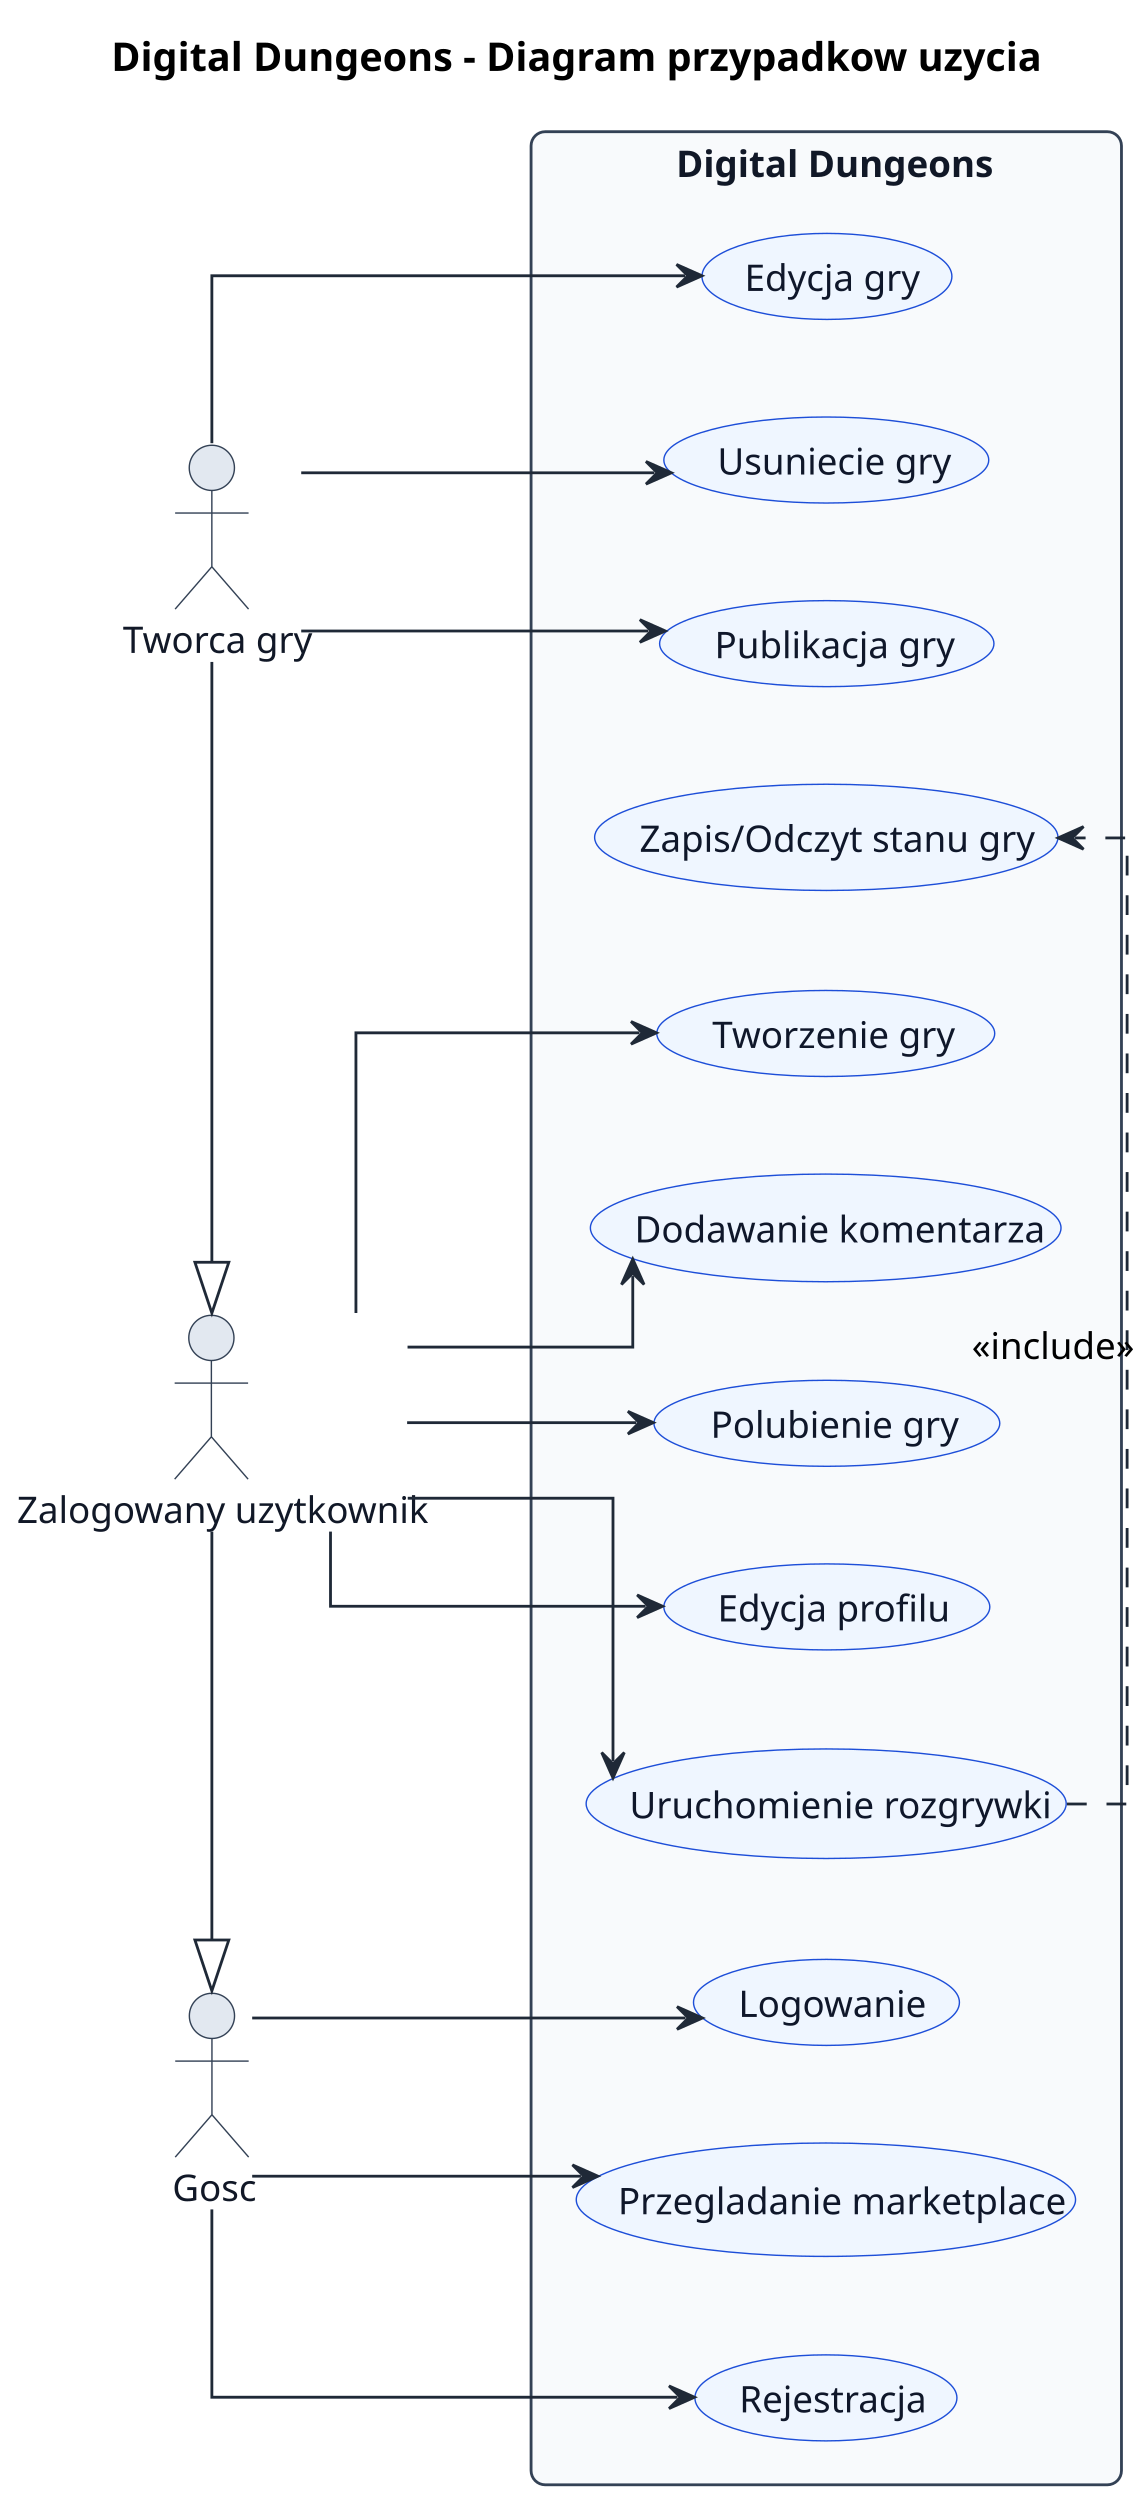
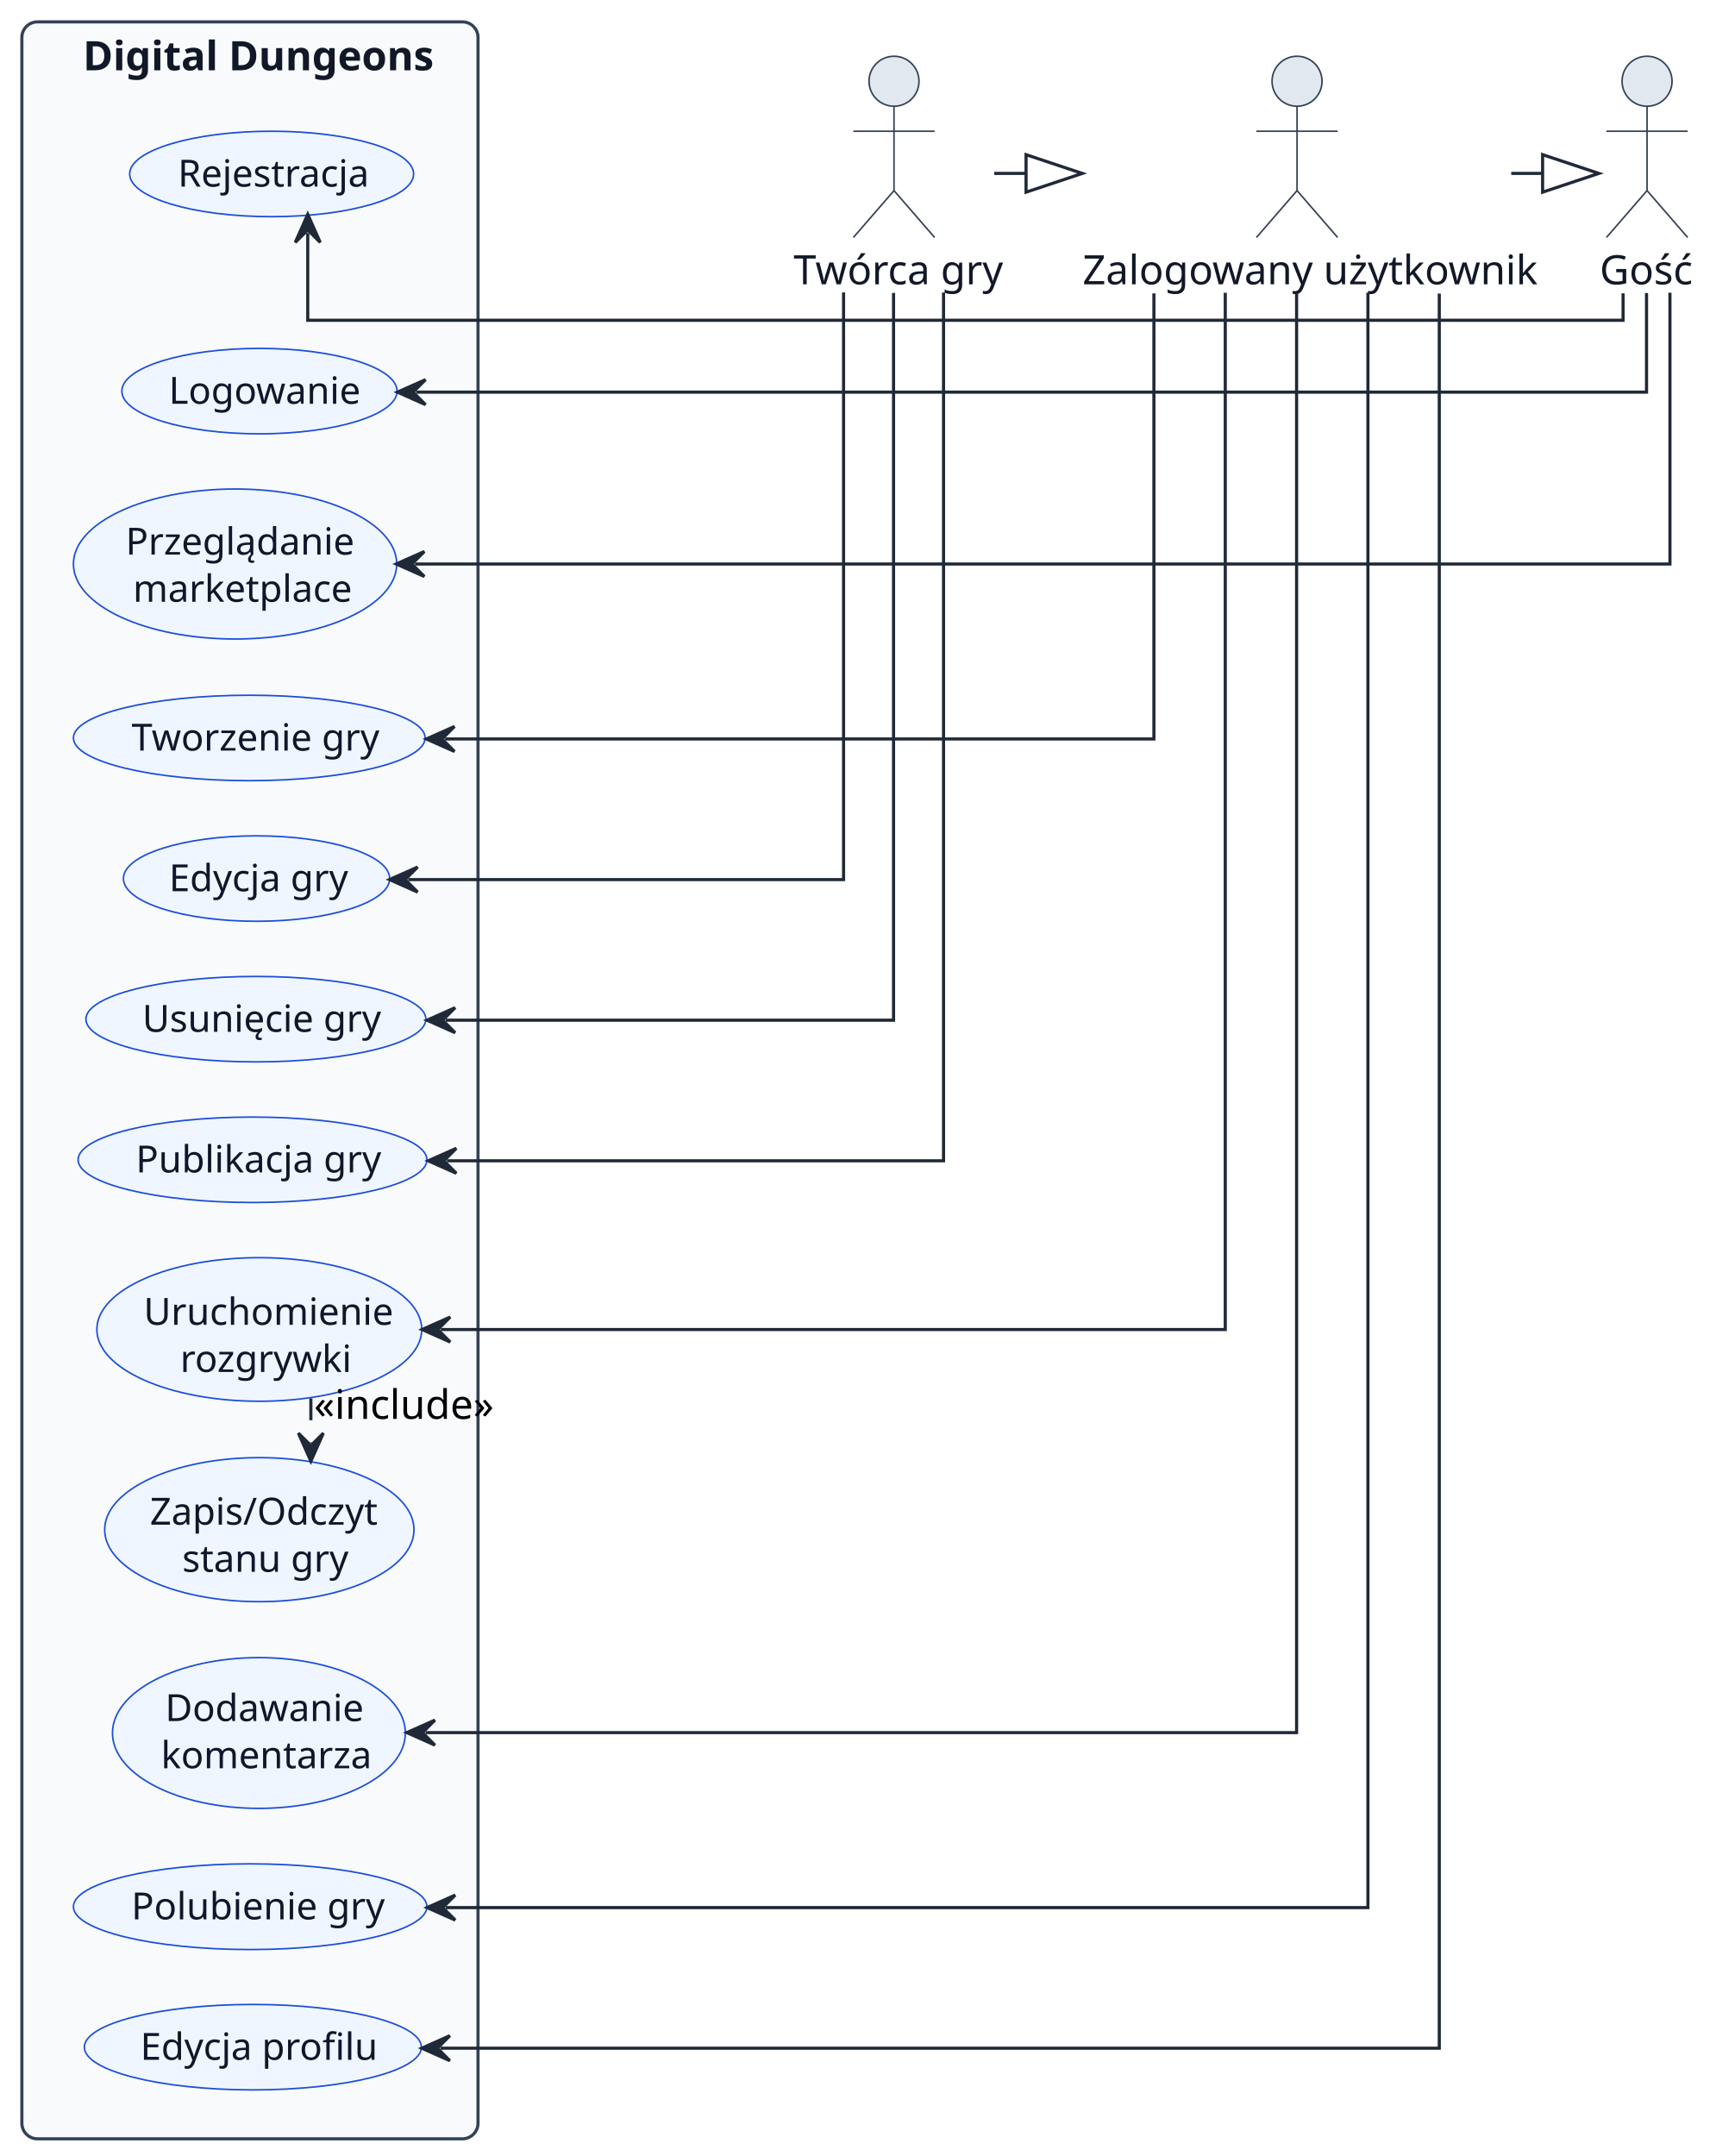
- <svg xmlns="http://www.w3.org/2000/svg" contentStyleType="text/css" data-diagram-type="DESCRIPTION" height="885px" preserveAspectRatio="none" style="width:406px;height:885px;background:#FFFFFF;" version="1.1" viewBox="0 0 406 885" width="406px" zoomAndPan="magnify">
+ <svg xmlns="http://www.w3.org/2000/svg" contentStyleType="text/css" data-diagram-type="DESCRIPTION" height="690px" preserveAspectRatio="none" style="width:549px;height:690px;background:#FFFFFF;" version="1.1" viewBox="0 0 549 690" width="549px" zoomAndPan="magnify">
  <defs />
  <g>
-     <g class="title" data-source-line="2">
-       <text fill="#000000" font-family="'Segoe UI'" font-size="14" font-weight="bold" lengthAdjust="spacing" textLength="313.865" x="39.378" y="25.107">Digital Dungeons - Diagram przypadkow uzycia</text>
+     <g class="cluster" data-qualified-name="Digital Dungeons" data-source-line="21" id="ent0007">
+       <rect fill="#F8FAFC" height="677.5" rx="5" ry="5" style="stroke:#334155;stroke-width:1;" width="146" x="7" y="7" />
+       <text fill="#111827" font-family="'Book Antiqua'" font-size="13" font-weight="bold" lengthAdjust="spacing" textLength="106.888" x="26.556" y="22.495">Digital Dungeons</text>
    </g>
-     <g class="cluster" data-qualified-name="Digital Dungeons" data-source-line="12" id="ent0007">
-       <rect fill="#F8FAFC" height="833" rx="5" ry="5" style="stroke:#334155;stroke-width:1;" width="209" x="188" y="46.621" />
-       <text fill="#111827" font-family="'Segoe UI'" font-size="13" font-weight="bold" lengthAdjust="spacing" textLength="106.285" x="239.357" y="62.649">Digital Dungeons</text>
+     <g class="entity" data-qualified-name="Digital Dungeons.UC1" data-source-line="22" id="ent0008">
+       <ellipse cx="86.943" cy="55.673" fill="#EFF6FF" rx="45.443" ry="13.673" style="stroke:#1D4ED8;stroke-width:0.5;" />
+       <text fill="#0F172A" font-family="'Book Antiqua'" font-size="12" lengthAdjust="spacing" textLength="60.023" x="56.931" y="59.72">Rejestracja</text>
    </g>
-     <g class="entity" data-qualified-name="Digital Dungeons.UC1" data-source-line="13" id="ent0008">
-       <ellipse cx="292.377" cy="848.848" fill="#EFF6FF" rx="46.377" ry="15.227" style="stroke:#1D4ED8;stroke-width:0.5;" />
-       <text fill="#0F172A" font-family="'Segoe UI'" font-size="13" lengthAdjust="spacing" textLength="61.344" x="261.705" y="853.993">Rejestracja</text>
+     <g class="entity" data-qualified-name="Digital Dungeons.UC2" data-source-line="23" id="ent0009">
+       <ellipse cx="83.047" cy="125.173" fill="#EFF6FF" rx="44.047" ry="13.673" style="stroke:#1D4ED8;stroke-width:0.5;" />
+       <text fill="#0F172A" font-family="'Book Antiqua'" font-size="12" lengthAdjust="spacing" textLength="58.049" x="54.022" y="129.22">Logowanie</text>
    </g>
-     <g class="entity" data-qualified-name="Digital Dungeons.UC2" data-source-line="14" id="ent0009">
-       <ellipse cx="292.568" cy="708.848" fill="#EFF6FF" rx="47.068" ry="15.227" style="stroke:#1D4ED8;stroke-width:0.5;" />
-       <text fill="#0F172A" font-family="'Segoe UI'" font-size="13" lengthAdjust="spacing" textLength="62.321" x="261.407" y="713.993">Logowanie</text>
+     <g class="entity" data-qualified-name="Digital Dungeons.UC3" data-source-line="24" id="ent0010">
+       <ellipse cx="75.238" cy="180.504" fill="#EFF6FF" rx="51.738" ry="24.003" style="stroke:#1D4ED8;stroke-width:0.5;" />
+       <text fill="#0F172A" font-family="'Book Antiqua'" font-size="12" lengthAdjust="spacing" textLength="70.049" x="40.213" y="177.492">Przeglądanie</text>
+       <text fill="#0F172A" font-family="'Book Antiqua'" font-size="12" lengthAdjust="spacing" textLength="65.361" x="42.557" y="192.585">marketplace</text>
    </g>
-     <g class="entity" data-qualified-name="Digital Dungeons.UC3" data-source-line="15" id="ent0010">
-       <ellipse cx="292.37" cy="778.695" fill="#EFF6FF" rx="88.37" ry="20.074" style="stroke:#1D4ED8;stroke-width:0.5;" />
-       <text fill="#0F172A" font-family="'Segoe UI'" font-size="13" lengthAdjust="spacing" textLength="147.234" x="218.753" y="783.841">Przegladanie marketplace</text>
+     <g class="entity" data-qualified-name="Digital Dungeons.UC4" data-source-line="25" id="ent0011">
+       <ellipse cx="79.786" cy="236.173" fill="#EFF6FF" rx="56.286" ry="13.673" style="stroke:#1D4ED8;stroke-width:0.5;" />
+       <text fill="#0F172A" font-family="'Book Antiqua'" font-size="12" lengthAdjust="spacing" textLength="75.357" x="42.107" y="240.22">Tworzenie gry</text>
    </g>
-     <g class="entity" data-qualified-name="Digital Dungeons.UC4" data-source-line="16" id="ent0011">
-       <ellipse cx="292.315" cy="365.848" fill="#EFF6FF" rx="59.815" ry="15.227" style="stroke:#1D4ED8;stroke-width:0.5;" />
-       <text fill="#0F172A" font-family="'Segoe UI'" font-size="13" lengthAdjust="spacing" textLength="80.349" x="252.141" y="370.993">Tworzenie gry</text>
+     <g class="entity" data-qualified-name="Digital Dungeons.UC5" data-source-line="26" id="ent0012">
+       <ellipse cx="82.113" cy="281.173" fill="#EFF6FF" rx="42.613" ry="13.673" style="stroke:#1D4ED8;stroke-width:0.5;" />
+       <text fill="#0F172A" font-family="'Book Antiqua'" font-size="12" lengthAdjust="spacing" textLength="56.022" x="54.102" y="285.22">Edycja gry</text>
    </g>
-     <g class="entity" data-qualified-name="Digital Dungeons.UC5" data-source-line="17" id="ent0012">
-       <ellipse cx="292.736" cy="97.848" fill="#EFF6FF" rx="44.236" ry="15.227" style="stroke:#1D4ED8;stroke-width:0.5;" />
-       <text fill="#0F172A" font-family="'Segoe UI'" font-size="13" lengthAdjust="spacing" textLength="58.316" x="263.578" y="102.993">Edycja gry</text>
+     <g class="entity" data-qualified-name="Digital Dungeons.UC6" data-source-line="27" id="ent0013">
+       <ellipse cx="81.905" cy="326.173" fill="#EFF6FF" rx="54.405" ry="13.673" style="stroke:#1D4ED8;stroke-width:0.5;" />
+       <text fill="#0F172A" font-family="'Book Antiqua'" font-size="12" lengthAdjust="spacing" textLength="72.697" x="45.556" y="330.22">Usunięcie gry</text>
    </g>
-     <g class="entity" data-qualified-name="Digital Dungeons.UC6" data-source-line="18" id="ent0013">
-       <ellipse cx="292.508" cy="162.848" fill="#EFF6FF" rx="57.508" ry="15.227" style="stroke:#1D4ED8;stroke-width:0.5;" />
-       <text fill="#0F172A" font-family="'Segoe UI'" font-size="13" lengthAdjust="spacing" textLength="77.086" x="253.965" y="167.993">Usuniecie gry</text>
+     <g class="entity" data-qualified-name="Digital Dungeons.UC7" data-source-line="28" id="ent0014">
+       <ellipse cx="80.822" cy="371.173" fill="#EFF6FF" rx="55.822" ry="13.673" style="stroke:#1D4ED8;stroke-width:0.5;" />
+       <text fill="#0F172A" font-family="'Book Antiqua'" font-size="12" lengthAdjust="spacing" textLength="74.701" x="43.471" y="375.22">Publikacja gry</text>
    </g>
-     <g class="entity" data-qualified-name="Digital Dungeons.UC7" data-source-line="19" id="ent0014">
-       <ellipse cx="292.678" cy="227.848" fill="#EFF6FF" rx="59.178" ry="15.227" style="stroke:#1D4ED8;stroke-width:0.5;" />
-       <text fill="#0F172A" font-family="'Segoe UI'" font-size="13" lengthAdjust="spacing" textLength="79.447" x="252.954" y="232.993">Publikacja gry</text>
+     <g class="entity" data-qualified-name="Digital Dungeons.UC8" data-source-line="29" id="ent0015">
+       <ellipse cx="82.995" cy="425.478" fill="#EFF6FF" rx="51.995" ry="22.978" style="stroke:#1D4ED8;stroke-width:0.5;" />
+       <text fill="#0F172A" font-family="'Book Antiqua'" font-size="12" lengthAdjust="spacing" textLength="74.033" x="45.978" y="423.984">Uruchomienie</text>
+       <text fill="#0F172A" font-family="'Book Antiqua'" font-size="12" lengthAdjust="spacing" textLength="50.672" x="57.659" y="439.077">rozgrywki</text>
    </g>
-     <g class="entity" data-qualified-name="Digital Dungeons.UC8" data-source-line="20" id="ent0015">
-       <ellipse cx="292.466" cy="638.514" fill="#EFF6FF" rx="84.966" ry="19.393" style="stroke:#1D4ED8;stroke-width:0.5;" />
-       <text fill="#0F172A" font-family="'Segoe UI'" font-size="13" lengthAdjust="spacing" textLength="139.28" x="222.826" y="643.66">Uruchomienie rozgrywki</text>
+     <g class="entity" data-qualified-name="Digital Dungeons.UC9" data-source-line="30" id="ent0016">
+       <ellipse cx="83.002" cy="489.548" fill="#EFF6FF" rx="49.502" ry="23.049" style="stroke:#1D4ED8;stroke-width:0.5;" />
+       <text fill="#0F172A" font-family="'Book Antiqua'" font-size="12" lengthAdjust="spacing" textLength="70.019" x="47.992" y="487.947">Zapis/Odczyt</text>
+       <text fill="#0F172A" font-family="'Book Antiqua'" font-size="12" lengthAdjust="spacing" textLength="49.359" x="58.322" y="503.041">stanu gry</text>
    </g>
-     <g class="entity" data-qualified-name="Digital Dungeons.UC9" data-source-line="21" id="ent0016">
-       <ellipse cx="292.51" cy="296.423" fill="#EFF6FF" rx="82.01" ry="18.802" style="stroke:#1D4ED8;stroke-width:0.5;" />
-       <text fill="#0F172A" font-family="'Segoe UI'" font-size="13" lengthAdjust="spacing" textLength="132.273" x="226.374" y="301.569">Zapis/Odczyt stanu gry</text>
+     <g class="entity" data-qualified-name="Digital Dungeons.UC10" data-source-line="31" id="ent0017">
+       <ellipse cx="82.875" cy="554.626" fill="#EFF6FF" rx="46.875" ry="24.126" style="stroke:#1D4ED8;stroke-width:0.5;" />
+       <text fill="#0F172A" font-family="'Book Antiqua'" font-size="12" lengthAdjust="spacing" textLength="60.041" x="52.855" y="550.813">Dodawanie</text>
+       <text fill="#0F172A" font-family="'Book Antiqua'" font-size="12" lengthAdjust="spacing" textLength="62.695" x="51.528" y="565.907">komentarza</text>
    </g>
-     <g class="entity" data-qualified-name="Digital Dungeons.UC10" data-source-line="22" id="ent0017">
-       <ellipse cx="292.298" cy="434.681" fill="#EFF6FF" rx="83.298" ry="19.06" style="stroke:#1D4ED8;stroke-width:0.5;" />
-       <text fill="#0F172A" font-family="'Segoe UI'" font-size="13" lengthAdjust="spacing" textLength="135.338" x="224.629" y="439.826">Dodawanie komentarza</text>
+     <g class="entity" data-qualified-name="Digital Dungeons.UC11" data-source-line="32" id="ent0018">
+       <ellipse cx="80.07" cy="610.214" fill="#EFF6FF" rx="56.57" ry="13.714" style="stroke:#1D4ED8;stroke-width:0.5;" />
+       <text fill="#0F172A" font-family="'Book Antiqua'" font-size="12" lengthAdjust="spacing" textLength="76.049" x="42.045" y="614.261">Polubienie gry</text>
    </g>
-     <g class="entity" data-qualified-name="Digital Dungeons.UC11" data-source-line="23" id="ent0018">
-       <ellipse cx="292.711" cy="503.848" fill="#EFF6FF" rx="61.211" ry="15.227" style="stroke:#1D4ED8;stroke-width:0.5;" />
-       <text fill="#0F172A" font-family="'Segoe UI'" font-size="13" lengthAdjust="spacing" textLength="82.323" x="251.55" y="508.993">Polubienie gry</text>
+     <g class="entity" data-qualified-name="Digital Dungeons.UC12" data-source-line="33" id="ent0019">
+       <ellipse cx="80.936" cy="655.173" fill="#EFF6FF" rx="53.937" ry="13.673" style="stroke:#1D4ED8;stroke-width:0.5;" />
+       <text fill="#0F172A" font-family="'Book Antiqua'" font-size="12" lengthAdjust="spacing" textLength="72.035" x="44.919" y="659.22">Edycja profilu</text>
    </g>
-     <g class="entity" data-qualified-name="Digital Dungeons.UC12" data-source-line="24" id="ent0019">
-       <ellipse cx="292.697" cy="568.848" fill="#EFF6FF" rx="57.697" ry="15.227" style="stroke:#1D4ED8;stroke-width:0.5;" />
-       <text fill="#0F172A" font-family="'Segoe UI'" font-size="13" lengthAdjust="spacing" textLength="77.353" x="254.02" y="573.993">Edycja profilu</text>
+     <g class="entity" data-qualified-name="Guest" data-source-line="14" id="ent0002">
+       <ellipse cx="527.171" cy="26" fill="#E2E8F0" rx="8" ry="8" style="stroke:#334155;stroke-width:0.5;" />
+       <path d="M527.171,34 L527.171,61 M514.171,42 L540.171,42 M527.171,61 L514.171,76 M527.171,61 L540.171,76" fill="none" style="stroke:#334155;stroke-width:0.5;" />
+       <text fill="#111827" font-family="'Book Antiqua'" font-size="13" lengthAdjust="spacing" textLength="30.342" x="512" y="90.995">Gość</text>
    </g>
-     <g class="entity" data-qualified-name="Guest" data-source-line="5" id="ent0002">
-       <ellipse cx="75.028" cy="713.621" fill="#E2E8F0" rx="8" ry="8" style="stroke:#334155;stroke-width:0.5;" />
-       <path d="M75.028,721.621 L75.028,748.621 M62.028,729.621 L88.028,729.621 M75.028,748.621 L62.028,763.621 M75.028,748.621 L88.028,763.621" fill="none" style="stroke:#334155;stroke-width:0.5;" />
-       <text fill="#111827" font-family="'Segoe UI'" font-size="13" lengthAdjust="spacing" textLength="28.057" x="61" y="779.149">Gosc</text>
+     <g class="entity" data-qualified-name="User" data-source-line="15" id="ent0003">
+       <ellipse cx="415.144" cy="26" fill="#E2E8F0" rx="8" ry="8" style="stroke:#334155;stroke-width:0.5;" />
+       <path d="M415.144,34 L415.144,61 M402.144,42 L428.144,42 M415.144,61 L402.144,76 M415.144,61 L428.144,76" fill="none" style="stroke:#334155;stroke-width:0.5;" />
+       <text fill="#111827" font-family="'Book Antiqua'" font-size="13" lengthAdjust="spacing" textLength="137.287" x="346.5" y="90.995">Zalogowany użytkownik</text>
    </g>
-     <g class="entity" data-qualified-name="User" data-source-line="6" id="ent0003">
-       <ellipse cx="74.828" cy="473.621" fill="#E2E8F0" rx="8" ry="8" style="stroke:#334155;stroke-width:0.5;" />
-       <path d="M74.828,481.621 L74.828,508.621 M61.828,489.621 L87.828,489.621 M74.828,508.621 L61.828,523.621 M74.828,508.621 L87.828,523.621" fill="none" style="stroke:#334155;stroke-width:0.5;" />
-       <text fill="#111827" font-family="'Segoe UI'" font-size="13" lengthAdjust="spacing" textLength="137.655" x="6" y="539.149">Zalogowany uzytkownik</text>
+     <g class="entity" data-qualified-name="Creator" data-source-line="16" id="ent0004">
+       <ellipse cx="286.144" cy="26" fill="#E2E8F0" rx="8" ry="8" style="stroke:#334155;stroke-width:0.5;" />
+       <path d="M286.144,34 L286.144,61 M273.144,42 L299.144,42 M286.144,61 L273.144,76 M286.144,61 L299.144,76" fill="none" style="stroke:#334155;stroke-width:0.5;" />
+       <text fill="#111827" font-family="'Book Antiqua'" font-size="13" lengthAdjust="spacing" textLength="64.289" x="254" y="90.995">Twórca gry</text>
    </g>
-     <g class="entity" data-qualified-name="Creator" data-source-line="7" id="ent0004">
-       <ellipse cx="74.994" cy="165.621" fill="#E2E8F0" rx="8" ry="8" style="stroke:#334155;stroke-width:0.5;" />
-       <path d="M74.994,173.621 L74.994,200.621 M61.994,181.621 L87.994,181.621 M74.994,200.621 L61.994,215.621 M74.994,200.621 L87.994,215.621" fill="none" style="stroke:#334155;stroke-width:0.5;" />
-       <text fill="#111827" font-family="'Segoe UI'" font-size="13" lengthAdjust="spacing" textLength="62.988" x="43.5" y="231.149">Tworca gry</text>
+     <g class="link" data-entity-1="ent0003" data-entity-2="ent0002" data-link-type="extension" data-source-line="18" id="lnk5">
+       <path d="M483.7,55.5 C494.2,55.5 486.08,55.5 493.74,55.5" fill="none" id="User-to-Guest" style="stroke:#1F2937;stroke-width:1;" />
+       <polygon fill="none" points="511.74,55.5,493.74,49.5,493.74,61.5,511.74,55.5" style="stroke:#1F2937;stroke-width:1;" />
    </g>
-     <g class="link" data-entity-1="ent0003" data-entity-2="ent0002" data-link-type="extension" data-source-line="9" id="lnk5">
-       <path d="M75,542.181 C75,586.831 75,641.981 75,686.761" fill="none" id="User-to-Guest" style="stroke:#1F2937;stroke-width:1;" />
-       <polygon fill="none" points="75,704.761,81,686.761,69,686.761,75,704.761" style="stroke:#1F2937;stroke-width:1;" />
+     <g class="link" data-entity-1="ent0004" data-entity-2="ent0003" data-link-type="extension" data-source-line="19" id="lnk6">
+       <path d="M318.22,55.5 C326.88,55.5 318.58,55.5 328.41,55.5" fill="none" id="Creator-to-User" style="stroke:#1F2937;stroke-width:1;" />
+       <polygon fill="none" points="346.41,55.5,328.41,49.5,328.41,61.5,346.41,55.5" style="stroke:#1F2937;stroke-width:1;" />
    </g>
-     <g class="link" data-entity-1="ent0004" data-entity-2="ent0003" data-link-type="extension" data-source-line="10" id="lnk6">
-       <path d="M75,234.321 C75,293.451 75,387.661 75,446.841" fill="none" id="Creator-to-User" style="stroke:#1F2937;stroke-width:1;" />
-       <polygon fill="none" points="75,464.841,81,446.841,69,446.841,75,464.841" style="stroke:#1F2937;stroke-width:1;" />
+     <g class="link" data-entity-1="ent0002" data-entity-2="ent0008" data-link-type="dependency" data-source-line="36" id="lnk20">
+       <path d="M519.5,93.88 C519.5,98.99 519.5,102.5 519.5,102.5 C519.5,102.5 98.5,102.5 98.5,102.5 C98.5,102.5 98.5,88.5 98.5,74.59" fill="none" id="Guest-to-UC1" style="stroke:#1F2937;stroke-width:1;" />
+       <polygon fill="#1F2937" points="98.5,68.59,94.5,77.59,98.5,73.59,102.5,77.59,98.5,68.59" style="stroke:#1F2937;stroke-width:1;" />
    </g>
-     <g class="link" data-entity-1="ent0002" data-entity-2="ent0008" data-link-type="dependency" data-source-line="27" id="lnk20">
-       <path d="M75,782.121 C75,812.091 75,848.621 75,848.621 C75,848.621 175.93,848.621 239.84,848.621" fill="none" id="Guest-to-UC1" style="stroke:#1F2937;stroke-width:1;" />
-       <polygon fill="#1F2937" points="245.84,848.621,236.84,844.621,240.84,848.621,236.84,852.621,245.84,848.621" style="stroke:#1F2937;stroke-width:1;" />
+     <g class="link" data-entity-1="ent0002" data-entity-2="ent0009" data-link-type="dependency" data-source-line="37" id="lnk21">
+       <path d="M527,93.78 C527,110.12 527,125.5 527,125.5 C527,125.5 245.5,125.5 133.2,125.5" fill="none" id="Guest-to-UC2" style="stroke:#1F2937;stroke-width:1;" />
+       <polygon fill="#1F2937" points="127.2,125.5,136.2,129.5,132.2,125.5,136.2,121.5,127.2,125.5" style="stroke:#1F2937;stroke-width:1;" />
    </g>
-     <g class="link" data-entity-1="ent0002" data-entity-2="ent0009" data-link-type="dependency" data-source-line="28" id="lnk21">
-       <path d="M89.27,714.371 C121.12,714.371 193.09,714.371 242.67,714.371" fill="none" id="Guest-to-UC2" style="stroke:#1F2937;stroke-width:1;" />
-       <polygon fill="#1F2937" points="248.67,714.371,239.67,710.371,243.67,714.371,239.67,718.371,248.67,714.371" style="stroke:#1F2937;stroke-width:1;" />
+     <g class="link" data-entity-1="ent0002" data-entity-2="ent0010" data-link-type="dependency" data-source-line="38" id="lnk22">
+       <path d="M534.5,93.68 C534.5,130.44 534.5,180.5 534.5,180.5 C534.5,180.5 252.99,180.5 132.82,180.5" fill="none" id="Guest-to-UC3" style="stroke:#1F2937;stroke-width:1;" />
+       <polygon fill="#1F2937" points="126.82,180.5,135.82,184.5,131.82,180.5,135.82,176.5,126.82,180.5" style="stroke:#1F2937;stroke-width:1;" />
    </g>
-     <g class="link" data-entity-1="ent0002" data-entity-2="ent0010" data-link-type="dependency" data-source-line="29" id="lnk22">
-       <path d="M89.27,770.371 C113.94,770.371 160.27,770.371 205.65,770.371" fill="none" id="Guest-to-UC3" style="stroke:#1F2937;stroke-width:1;" />
-       <polygon fill="#1F2937" points="211.65,770.371,202.65,766.371,206.65,770.371,202.65,774.371,211.65,770.371" style="stroke:#1F2937;stroke-width:1;" />
+     <g class="link" data-entity-1="ent0003" data-entity-2="ent0011" data-link-type="dependency" data-source-line="40" id="lnk23">
+       <path d="M369.33,93.89 C369.33,147.02 369.33,236.5 369.33,236.5 C369.33,236.5 226.67,236.5 142.47,236.5" fill="none" id="User-to-UC4" style="stroke:#1F2937;stroke-width:1;" />
+       <polygon fill="#1F2937" points="136.47,236.5,145.47,240.5,141.47,236.5,145.47,232.5,136.47,236.5" style="stroke:#1F2937;stroke-width:1;" />
    </g>
-     <g class="link" data-entity-1="ent0003" data-entity-2="ent0011" data-link-type="dependency" data-source-line="31" id="lnk23">
-       <path d="M126,464.811 C126,424.001 126,365.621 126,365.621 C126,365.621 178.7,365.621 226.39,365.621" fill="none" id="User-to-UC4" style="stroke:#1F2937;stroke-width:1;" />
-       <polygon fill="#1F2937" points="232.39,365.621,223.39,361.621,227.39,365.621,223.39,369.621,232.39,365.621" style="stroke:#1F2937;stroke-width:1;" />
+     <g class="link" data-entity-1="ent0003" data-entity-2="ent0015" data-link-type="dependency" data-source-line="41" id="lnk24">
+       <path d="M392.17,93.7 C392.17,188.24 392.17,425.5 392.17,425.5 C392.17,425.5 229.21,425.5 141.1,425.5" fill="none" id="User-to-UC8" style="stroke:#1F2937;stroke-width:1;" />
+       <polygon fill="#1F2937" points="135.1,425.5,144.1,429.5,140.1,425.5,144.1,421.5,135.1,425.5" style="stroke:#1F2937;stroke-width:1;" />
    </g>
-     <g class="link" data-entity-1="ent0003" data-entity-2="ent0015" data-link-type="dependency" data-source-line="32" id="lnk24">
-       <path d="M144.34,530.371 C180.38,530.371 217,530.371 217,530.371 C217,530.371 217,597.211 217,623.391" fill="none" id="User-to-UC8" style="stroke:#1F2937;stroke-width:1;" />
-       <polygon fill="#1F2937" points="217,629.391,221,620.391,217,624.391,213,620.391,217,629.391" style="stroke:#1F2937;stroke-width:1;" />
+     <g class="link" data-entity-1="ent0003" data-entity-2="ent0017" data-link-type="dependency" data-source-line="42" id="lnk25">
+       <path d="M415,93.83 C415,210.67 415,554.5 415,554.5 C415,554.5 227.87,554.5 136.21,554.5" fill="none" id="User-to-UC10" style="stroke:#1F2937;stroke-width:1;" />
+       <polygon fill="#1F2937" points="130.21,554.5,139.21,558.5,135.21,554.5,139.21,550.5,130.21,554.5" style="stroke:#1F2937;stroke-width:1;" />
    </g>
-     <g class="link" data-entity-1="ent0003" data-entity-2="ent0017" data-link-type="dependency" data-source-line="33" id="lnk25">
-       <path d="M144.27,476.871 C183.18,476.871 224,476.871 224,476.871 C224,476.871 224,464.241 224,451.721" fill="none" id="User-to-UC10" style="stroke:#1F2937;stroke-width:1;" />
-       <polygon fill="#1F2937" points="224,445.721,220,454.721,224,450.721,228,454.721,224,445.721" style="stroke:#1F2937;stroke-width:1;" />
+     <g class="link" data-entity-1="ent0003" data-entity-2="ent0018" data-link-type="dependency" data-source-line="43" id="lnk26">
+       <path d="M437.83,93.65 C437.83,219.04 437.83,610.5 437.83,610.5 C437.83,610.5 243.6,610.5 142.7,610.5" fill="none" id="User-to-UC11" style="stroke:#1F2937;stroke-width:1;" />
+       <polygon fill="#1F2937" points="136.7,610.5,145.7,614.5,141.7,610.5,145.7,606.5,136.7,610.5" style="stroke:#1F2937;stroke-width:1;" />
    </g>
-     <g class="link" data-entity-1="ent0003" data-entity-2="ent0018" data-link-type="dependency" data-source-line="34" id="lnk26">
-       <path d="M144.12,503.621 C172.1,503.621 198.15,503.621 225.28,503.621" fill="none" id="User-to-UC11" style="stroke:#1F2937;stroke-width:1;" />
-       <polygon fill="#1F2937" points="231.28,503.621,222.28,499.621,226.28,503.621,222.28,507.621,231.28,503.621" style="stroke:#1F2937;stroke-width:1;" />
+     <g class="link" data-entity-1="ent0003" data-entity-2="ent0019" data-link-type="dependency" data-source-line="44" id="lnk27">
+       <path d="M460.67,93.95 C460.67,226.37 460.67,655.5 460.67,655.5 C460.67,655.5 245.81,655.5 140.99,655.5" fill="none" id="User-to-UC12" style="stroke:#1F2937;stroke-width:1;" />
+       <polygon fill="#1F2937" points="134.99,655.5,143.99,659.5,139.99,655.5,143.99,651.5,134.99,655.5" style="stroke:#1F2937;stroke-width:1;" />
    </g>
-     <g class="link" data-entity-1="ent0003" data-entity-2="ent0019" data-link-type="dependency" data-source-line="35" id="lnk27">
-       <path d="M117,542.181 C117,556.181 117,568.621 117,568.621 C117,568.621 177.43,568.621 228.55,568.621" fill="none" id="User-to-UC12" style="stroke:#1F2937;stroke-width:1;" />
-       <polygon fill="#1F2937" points="234.55,568.621,225.55,564.621,229.55,568.621,225.55,572.621,234.55,568.621" style="stroke:#1F2937;stroke-width:1;" />
+     <g class="link" data-entity-1="ent0004" data-entity-2="ent0012" data-link-type="dependency" data-source-line="46" id="lnk28">
+       <path d="M270,93.58 C270,157.99 270,281.5 270,281.5 C270,281.5 186.13,281.5 130.66,281.5" fill="none" id="Creator-to-UC5" style="stroke:#1F2937;stroke-width:1;" />
+       <polygon fill="#1F2937" points="124.66,281.5,133.66,285.5,129.66,281.5,133.66,277.5,124.66,281.5" style="stroke:#1F2937;stroke-width:1;" />
    </g>
-     <g class="link" data-entity-1="ent0004" data-entity-2="ent0012" data-link-type="dependency" data-source-line="37" id="lnk28">
-       <path d="M75,156.891 C75,129.501 75,97.621 75,97.621 C75,97.621 178.93,97.621 242.49,97.621" fill="none" id="Creator-to-UC5" style="stroke:#1F2937;stroke-width:1;" />
-       <polygon fill="#1F2937" points="248.49,97.621,239.49,93.621,243.49,97.621,239.49,101.621,248.49,97.621" style="stroke:#1F2937;stroke-width:1;" />
+     <g class="link" data-entity-1="ent0004" data-entity-2="ent0013" data-link-type="dependency" data-source-line="47" id="lnk29">
+       <path d="M286,93.75 C286,168.45 286,326.5 286,326.5 C286,326.5 203.1,326.5 142.67,326.5" fill="none" id="Creator-to-UC6" style="stroke:#1F2937;stroke-width:1;" />
+       <polygon fill="#1F2937" points="136.67,326.5,145.67,330.5,141.67,326.5,145.67,322.5,136.67,326.5" style="stroke:#1F2937;stroke-width:1;" />
    </g>
-     <g class="link" data-entity-1="ent0004" data-entity-2="ent0013" data-link-type="dependency" data-source-line="38" id="lnk29">
-       <path d="M106.63,167.371 C140.91,167.371 190.27,167.371 231.67,167.371" fill="none" id="Creator-to-UC6" style="stroke:#1F2937;stroke-width:1;" />
-       <polygon fill="#1F2937" points="237.67,167.371,228.67,163.371,232.67,167.371,228.67,171.371,237.67,167.371" style="stroke:#1F2937;stroke-width:1;" />
+     <g class="link" data-entity-1="ent0004" data-entity-2="ent0014" data-link-type="dependency" data-source-line="48" id="lnk30">
+       <path d="M302,93.62 C302,177.66 302,371.5 302,371.5 C302,371.5 208.53,371.5 143.05,371.5" fill="none" id="Creator-to-UC7" style="stroke:#1F2937;stroke-width:1;" />
+       <polygon fill="#1F2937" points="137.05,371.5,146.05,375.5,142.05,371.5,146.05,367.5,137.05,371.5" style="stroke:#1F2937;stroke-width:1;" />
    </g>
-     <g class="link" data-entity-1="ent0004" data-entity-2="ent0014" data-link-type="dependency" data-source-line="39" id="lnk30">
-       <path d="M106.63,223.371 C140.32,223.371 188.37,223.371 229.52,223.371" fill="none" id="Creator-to-UC7" style="stroke:#1F2937;stroke-width:1;" />
-       <polygon fill="#1F2937" points="235.52,223.371,226.52,219.371,230.52,223.371,226.52,227.371,235.52,223.371" style="stroke:#1F2937;stroke-width:1;" />
-     </g>
-     <g class="link" data-entity-1="ent0015" data-entity-2="ent0016" data-link-type="dependency" data-source-line="41" id="lnk31">
-       <path d="M377.7,638.621 C390.22,638.621 399,638.621 399,638.621 C399,638.621 399,296.621 399,296.621 C399,296.621 394.73,296.621 380.57,296.621" fill="none" id="UC8-to-UC9" style="stroke:#1F2937;stroke-width:1;stroke-dasharray:7,7;" />
-       <polygon fill="#1F2937" points="374.57,296.621,383.57,300.621,379.57,296.621,383.57,292.621,374.57,296.621" style="stroke:#1F2937;stroke-width:1;" />
-       <text fill="#000000" font-family="'Segoe UI'" font-size="13" lengthAdjust="spacing" textLength="54.622" x="344" y="481.079">«include»</text>
+     <g class="link" data-entity-1="ent0015" data-entity-2="ent0016" data-link-type="dependency" data-source-line="50" id="lnk31">
+       <path d="M99.5,447.53 C99.5,454.03 99.5,455.15 99.5,461.65" fill="none" id="UC8-to-UC9" style="stroke:#1F2937;stroke-width:1;stroke-dasharray:7,7;" />
+       <polygon fill="#1F2937" points="99.5,467.65,103.5,458.65,99.5,462.65,95.5,458.65,99.5,467.65" style="stroke:#1F2937;stroke-width:1;" />
+       <text fill="#000000" font-family="'Book Antiqua'" font-size="13" lengthAdjust="spacing" textLength="55.656" x="100.5" y="454.085">«include»</text>
    </g>
  </g>
</svg>
